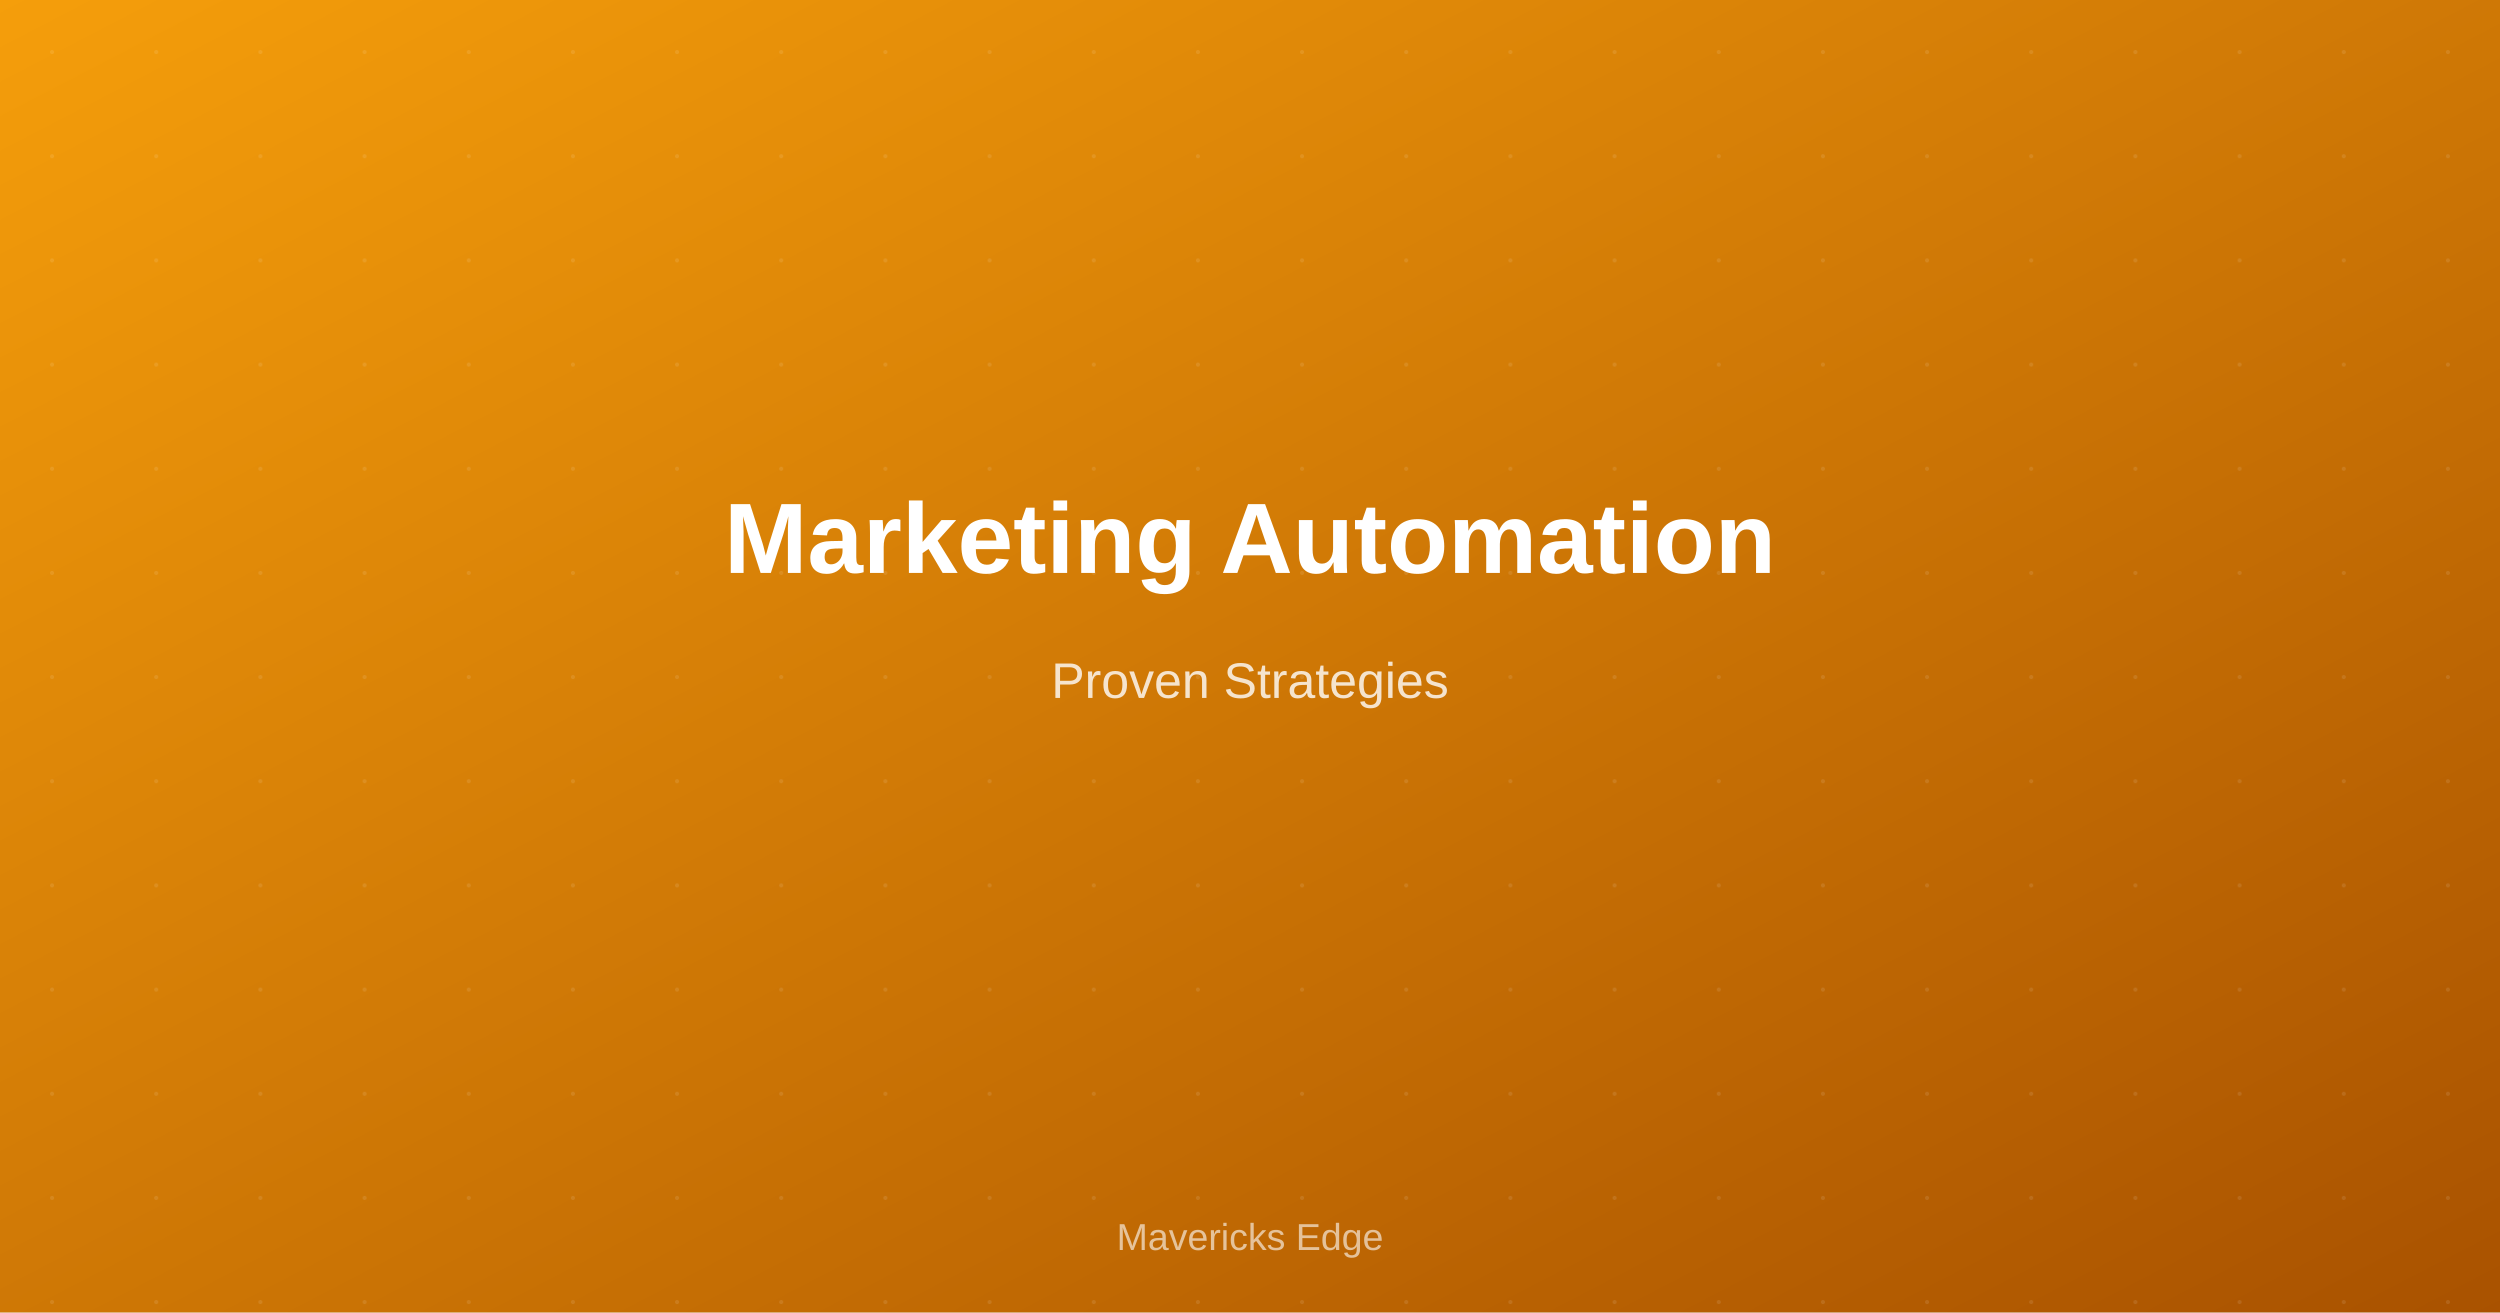
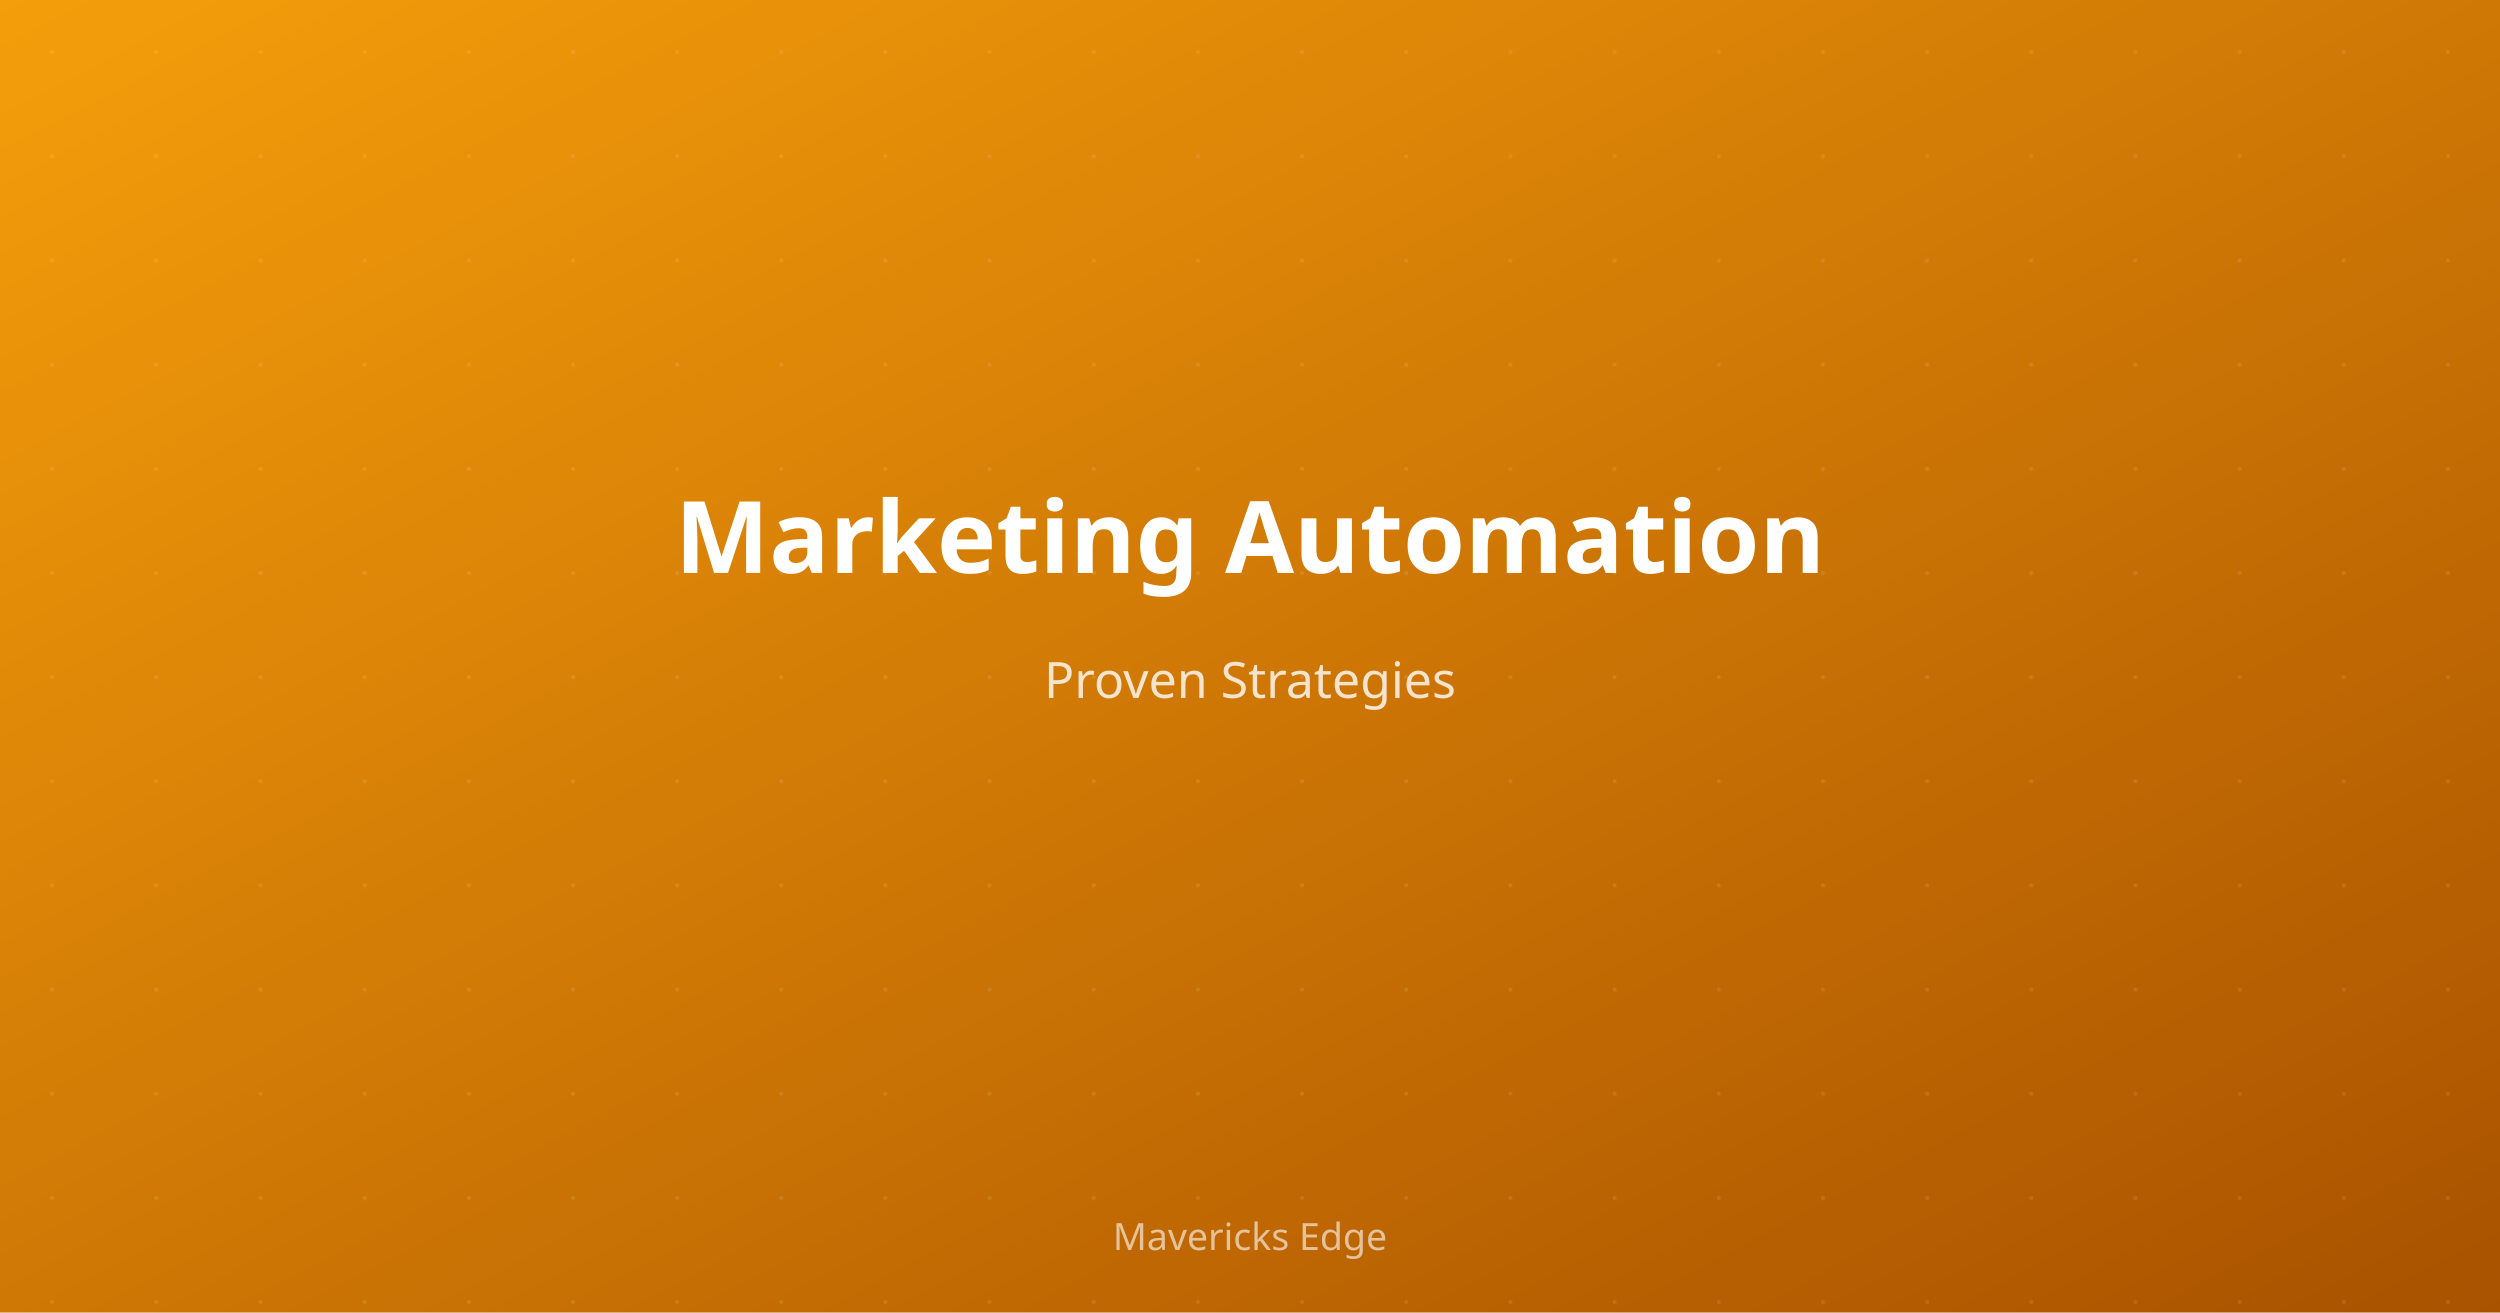
<svg xmlns="http://www.w3.org/2000/svg" width="1200" height="630">
  <defs>
    <linearGradient id="gradient" x1="0%" y1="0%" x2="100%" y2="100%">
      <stop offset="0%" style="stop-color:#F59E0B;stop-opacity:1" />
      <stop offset="100%" style="stop-color:#a95200;stop-opacity:1" />
    </linearGradient>
  </defs>
  <rect width="1200" height="630" fill="url(#gradient)" />
  <defs>
    <pattern id="dots" x="0" y="0" width="50" height="50" patternUnits="userSpaceOnUse">
      <circle cx="25" cy="25" r="1" fill="rgba(255,255,255,0.1)" />
    </pattern>
  </defs>
  <rect width="1200" height="630" fill="url(#dots)" />
-   <text x="600" y="275" font-family="Arial, sans-serif" font-size="48" font-weight="bold" text-anchor="middle" fill="white">
+   <text x="600" y="275" font-family="Raleway, sans-serif" font-size="48" font-weight="bold" text-anchor="middle" fill="white">
    Marketing Automation
  </text>
-   <text x="600" y="335" font-family="Arial, sans-serif" font-size="24" text-anchor="middle" fill="rgba(255,255,255,0.8)">
+   <text x="600" y="335" font-family="Raleway, sans-serif" font-size="24" text-anchor="middle" fill="rgba(255,255,255,0.8)">
    Proven Strategies
  </text>
-   <text x="600" y="600" font-family="Arial, sans-serif" font-size="18" text-anchor="middle" fill="rgba(255,255,255,0.6)">
+   <text x="600" y="600" font-family="Raleway, sans-serif" font-size="18" text-anchor="middle" fill="rgba(255,255,255,0.6)">
    Mavericks Edge
  </text>
</svg>
